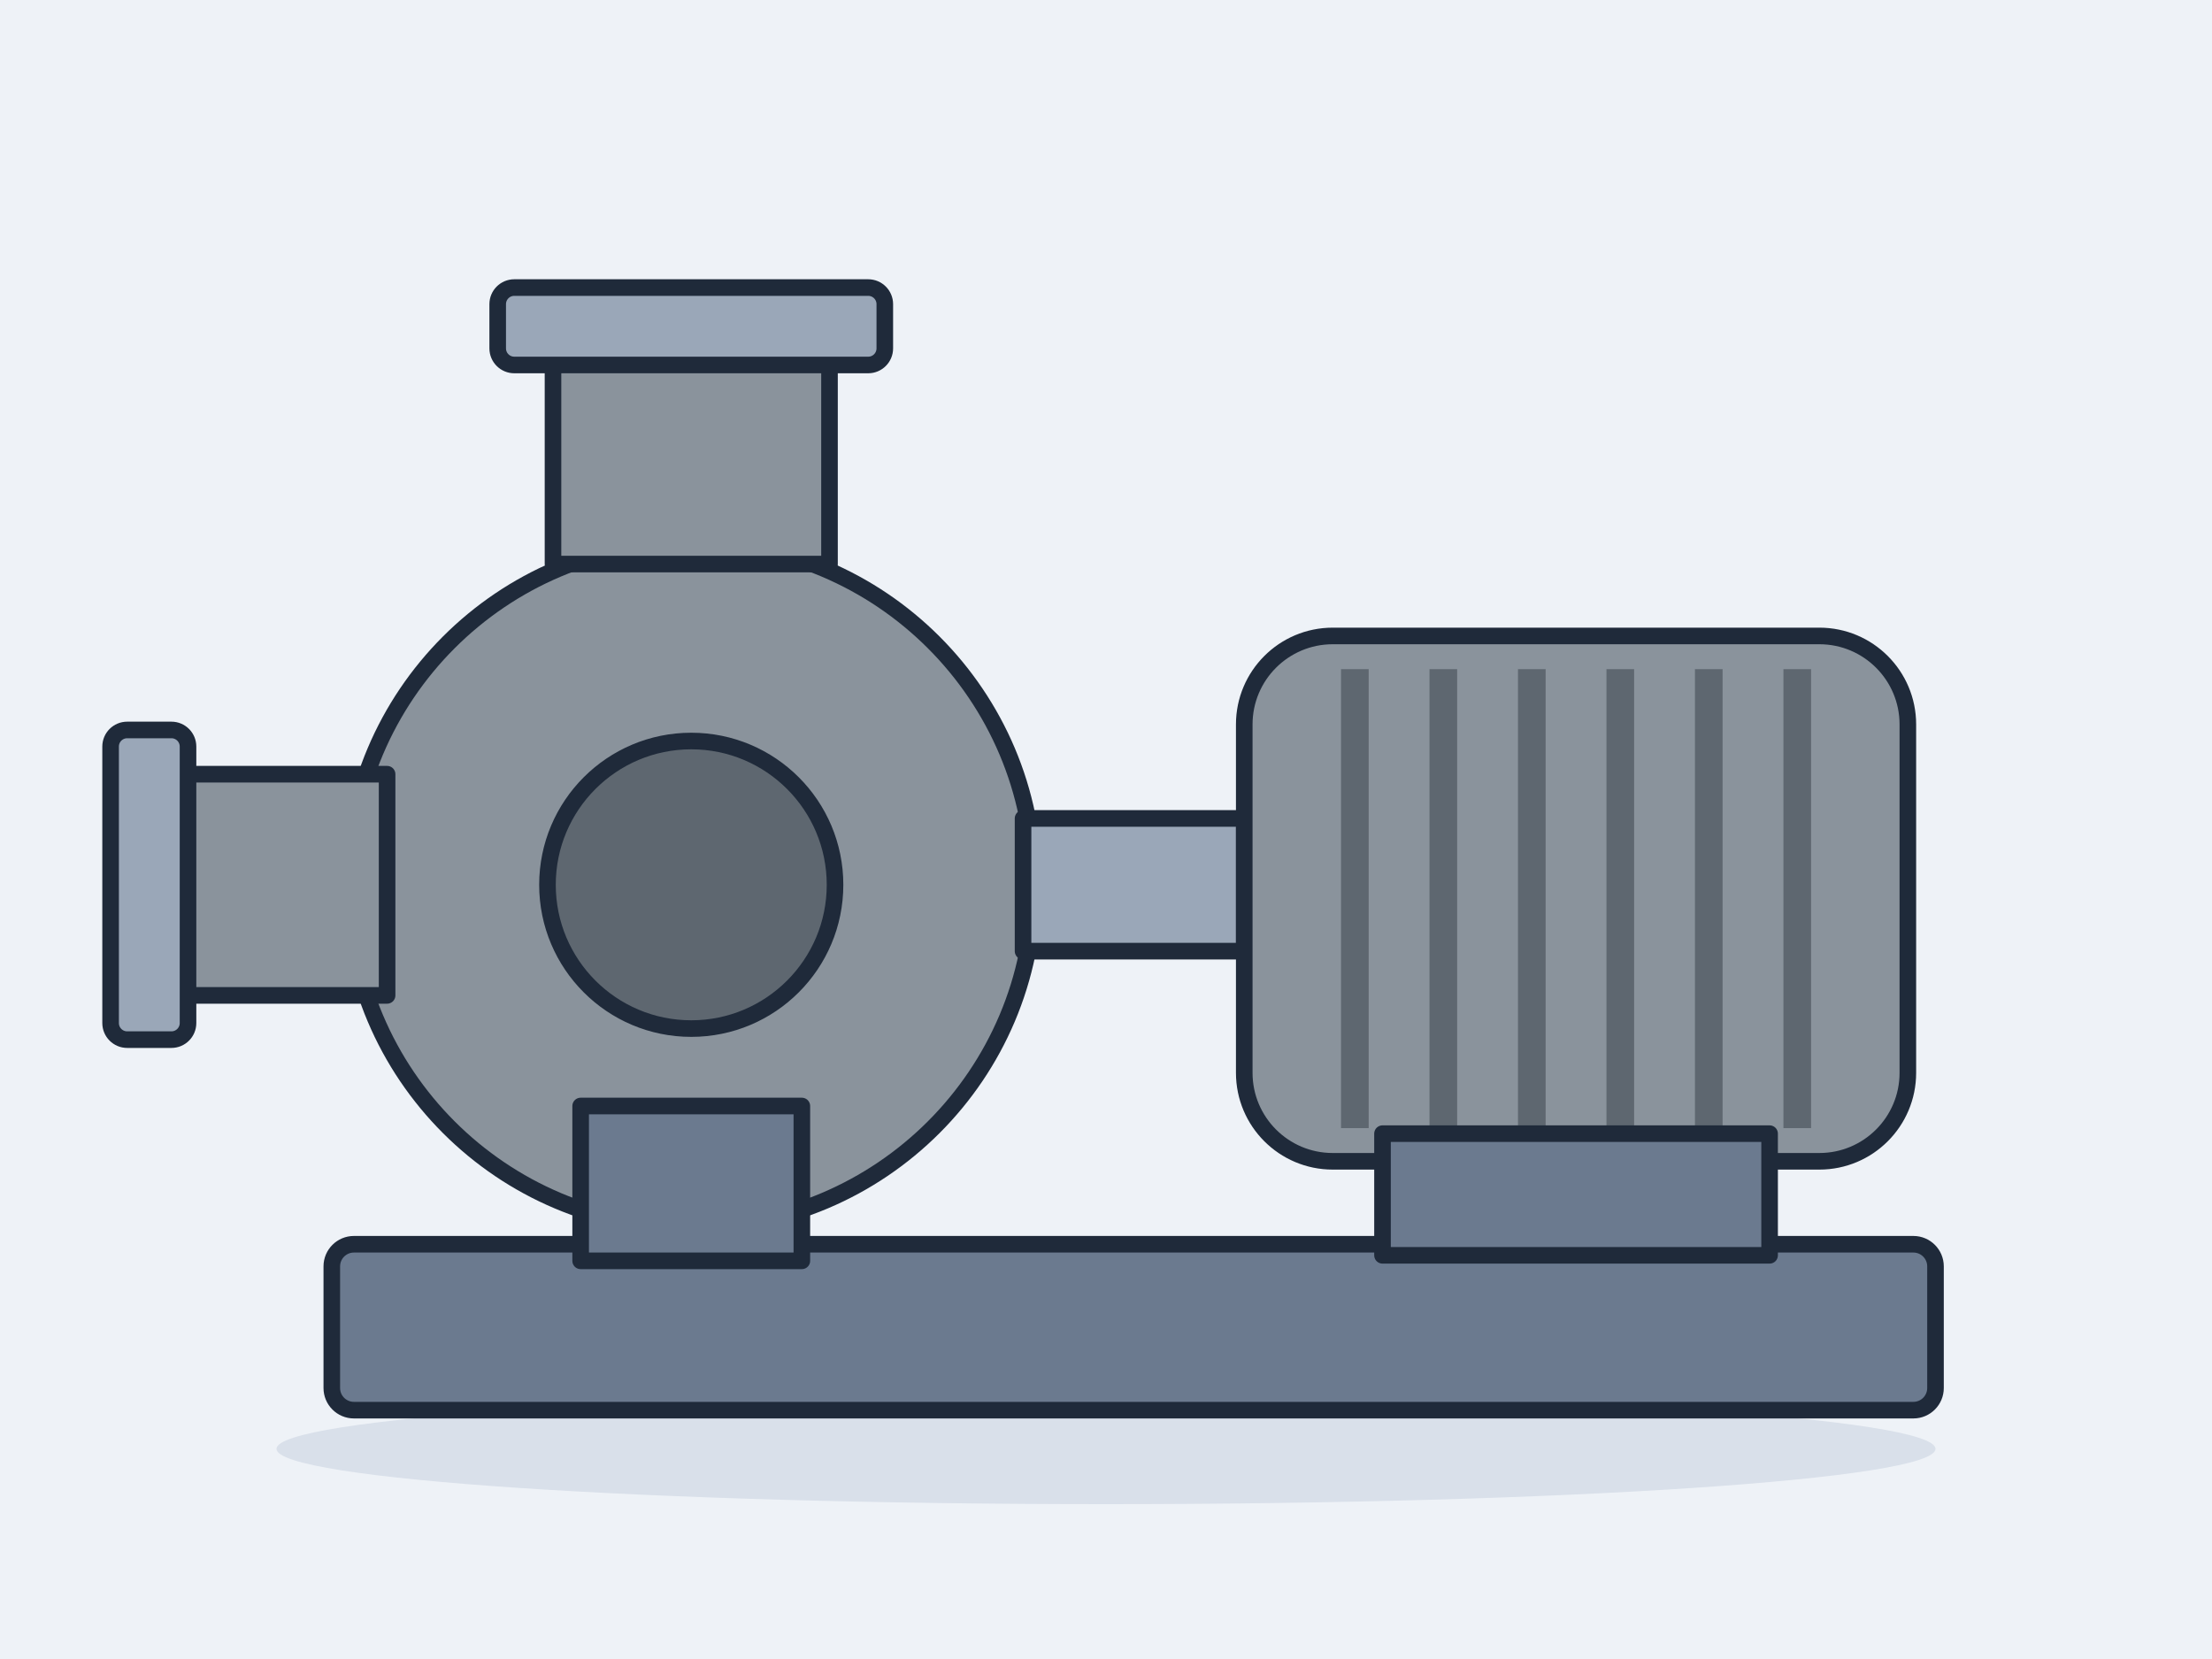
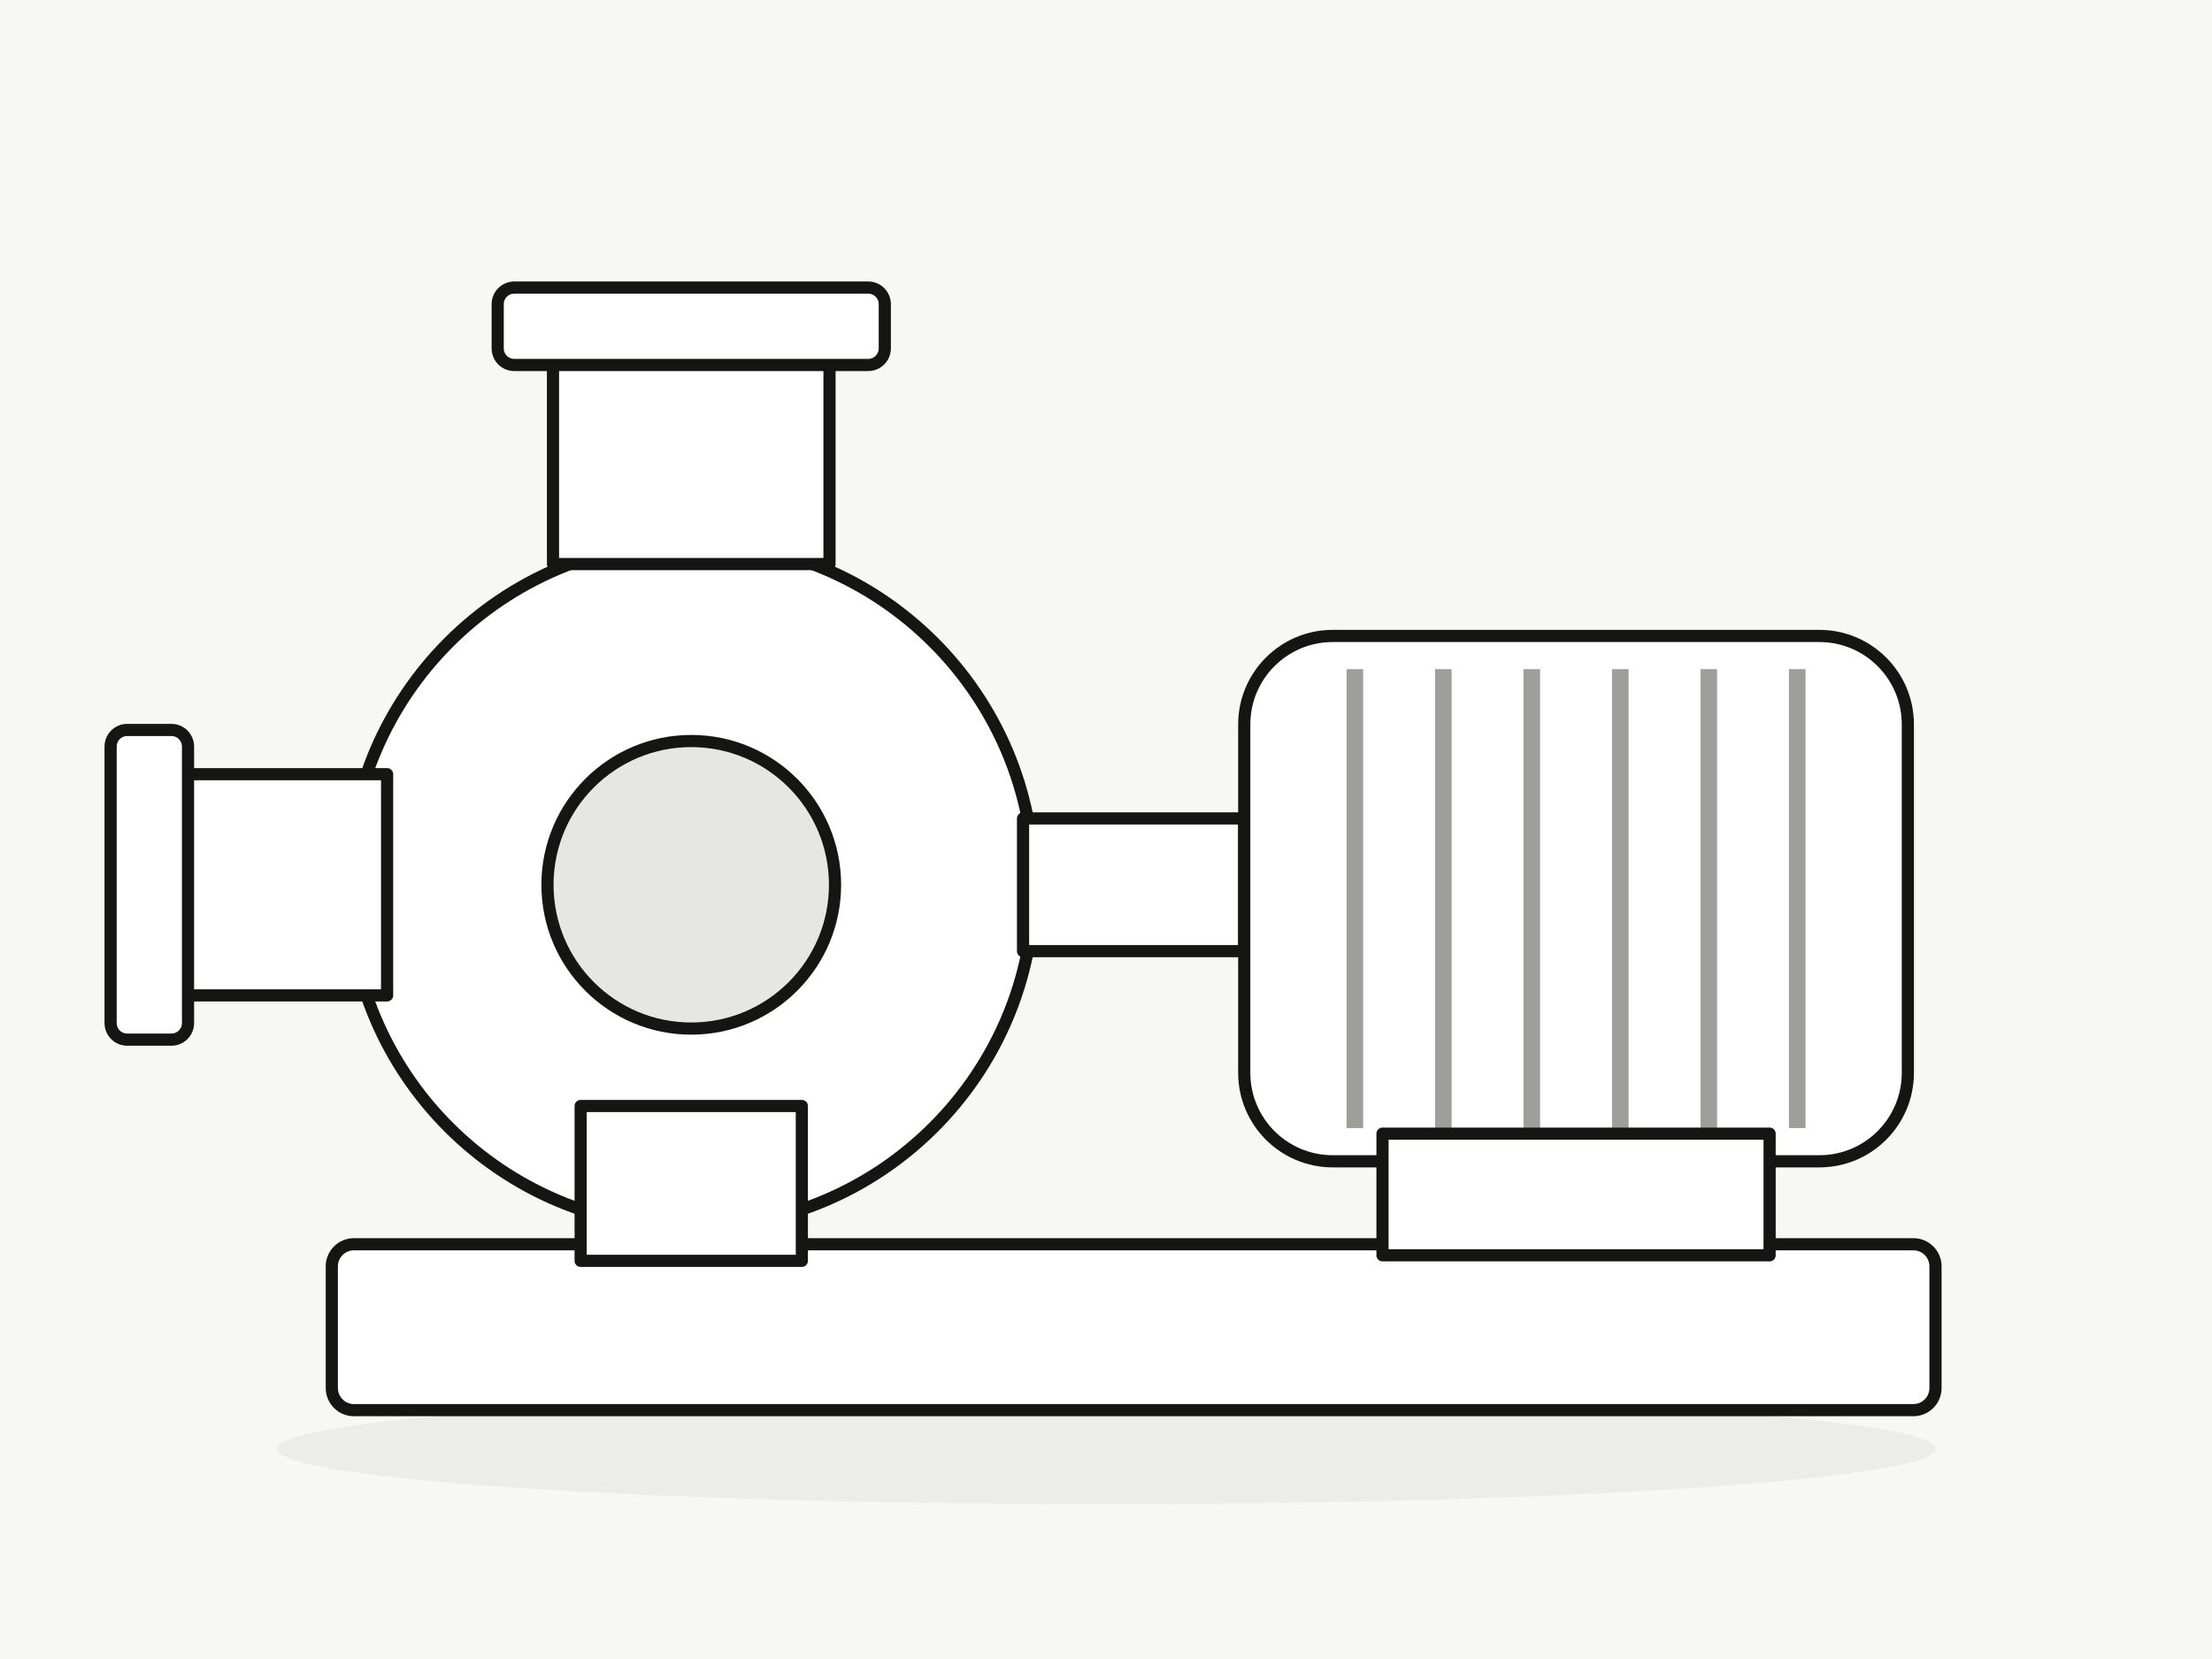
<svg xmlns="http://www.w3.org/2000/svg" viewBox="0 0 400 300">
-   <rect width="400" height="300" fill="#eef2f7" />
-   <ellipse cx="200" cy="262" rx="150" ry="10" fill="#d9e0ea" />
-   <rect x="60" y="225" width="290" height="30" rx="4" fill="#6b7a8f" stroke="#1f2a3a" stroke-width="3" stroke-linejoin="round" />
-   <circle cx="125" cy="160" r="62" fill="#8A939C" stroke="#1f2a3a" stroke-width="3" stroke-linejoin="round" />
-   <circle cx="125" cy="160" r="26" fill="#5E6770" stroke="#1f2a3a" stroke-width="3" stroke-linejoin="round" />
-   <rect x="100" y="62" width="50" height="40" fill="#8A939C" stroke="#1f2a3a" stroke-width="3" stroke-linejoin="round" />
-   <rect x="90" y="52" width="70" height="14" rx="3" fill="#9aa7b8" stroke="#1f2a3a" stroke-width="3" stroke-linejoin="round" />
-   <rect x="30" y="140" width="40" height="40" fill="#8A939C" stroke="#1f2a3a" stroke-width="3" stroke-linejoin="round" />
-   <rect x="20" y="132" width="14" height="56" rx="3" fill="#9aa7b8" stroke="#1f2a3a" stroke-width="3" stroke-linejoin="round" />
-   <rect x="185" y="148" width="40" height="24" fill="#9aa7b8" stroke="#1f2a3a" stroke-width="3" stroke-linejoin="round" />
-   <rect x="225" y="115" width="120" height="95" rx="16" fill="#8A939C" stroke="#1f2a3a" stroke-width="3" stroke-linejoin="round" />
-   <line x1="245" y1="121" x2="245" y2="204" stroke="#5E6770" stroke-width="5" />
-   <line x1="261" y1="121" x2="261" y2="204" stroke="#5E6770" stroke-width="5" />
-   <line x1="277" y1="121" x2="277" y2="204" stroke="#5E6770" stroke-width="5" />
-   <line x1="293" y1="121" x2="293" y2="204" stroke="#5E6770" stroke-width="5" />
-   <line x1="309" y1="121" x2="309" y2="204" stroke="#5E6770" stroke-width="5" />
-   <line x1="325" y1="121" x2="325" y2="204" stroke="#5E6770" stroke-width="5" />
-   <rect x="105" y="200" width="40" height="28" fill="#6b7a8f" stroke="#1f2a3a" stroke-width="3" stroke-linejoin="round" />
-   <rect x="250" y="205" width="70" height="22" fill="#6b7a8f" stroke="#1f2a3a" stroke-width="3" stroke-linejoin="round" />
+   <rect width="400" height="300" fill="#F7F7F6" />
+   <ellipse cx="200" cy="262" rx="150" ry="10" fill="#ECECEA" />
+   <rect x="60" y="225" width="290" height="30" rx="4" fill="#FFFFFF" stroke="#151514" stroke-width="2.2" stroke-linejoin="round" />
+   <circle cx="125" cy="160" r="62" fill="#FFFFFF" stroke="#151514" stroke-width="2.2" stroke-linejoin="round" />
+   <circle cx="125" cy="160" r="26" fill="#E6E6E4" stroke="#151514" stroke-width="2.2" stroke-linejoin="round" />
+   <rect x="100" y="62" width="50" height="40" fill="#FFFFFF" stroke="#151514" stroke-width="2.2" stroke-linejoin="round" />
+   <rect x="90" y="52" width="70" height="14" rx="3" fill="#FFFFFF" stroke="#151514" stroke-width="2.2" stroke-linejoin="round" />
+   <rect x="30" y="140" width="40" height="40" fill="#FFFFFF" stroke="#151514" stroke-width="2.2" stroke-linejoin="round" />
+   <rect x="20" y="132" width="14" height="56" rx="3" fill="#FFFFFF" stroke="#151514" stroke-width="2.2" stroke-linejoin="round" />
+   <rect x="185" y="148" width="40" height="24" fill="#FFFFFF" stroke="#151514" stroke-width="2.2" stroke-linejoin="round" />
+   <rect x="225" y="115" width="120" height="95" rx="16" fill="#FFFFFF" stroke="#151514" stroke-width="2.2" stroke-linejoin="round" />
+   <line x1="245" y1="121" x2="245" y2="204" stroke="#9E9E9A" stroke-width="3" />
+   <line x1="261" y1="121" x2="261" y2="204" stroke="#9E9E9A" stroke-width="3" />
+   <line x1="277" y1="121" x2="277" y2="204" stroke="#9E9E9A" stroke-width="3" />
+   <line x1="293" y1="121" x2="293" y2="204" stroke="#9E9E9A" stroke-width="3" />
+   <line x1="309" y1="121" x2="309" y2="204" stroke="#9E9E9A" stroke-width="3" />
+   <line x1="325" y1="121" x2="325" y2="204" stroke="#9E9E9A" stroke-width="3" />
+   <rect x="105" y="200" width="40" height="28" fill="#FFFFFF" stroke="#151514" stroke-width="2.2" stroke-linejoin="round" />
+   <rect x="250" y="205" width="70" height="22" fill="#FFFFFF" stroke="#151514" stroke-width="2.2" stroke-linejoin="round" />
</svg>
